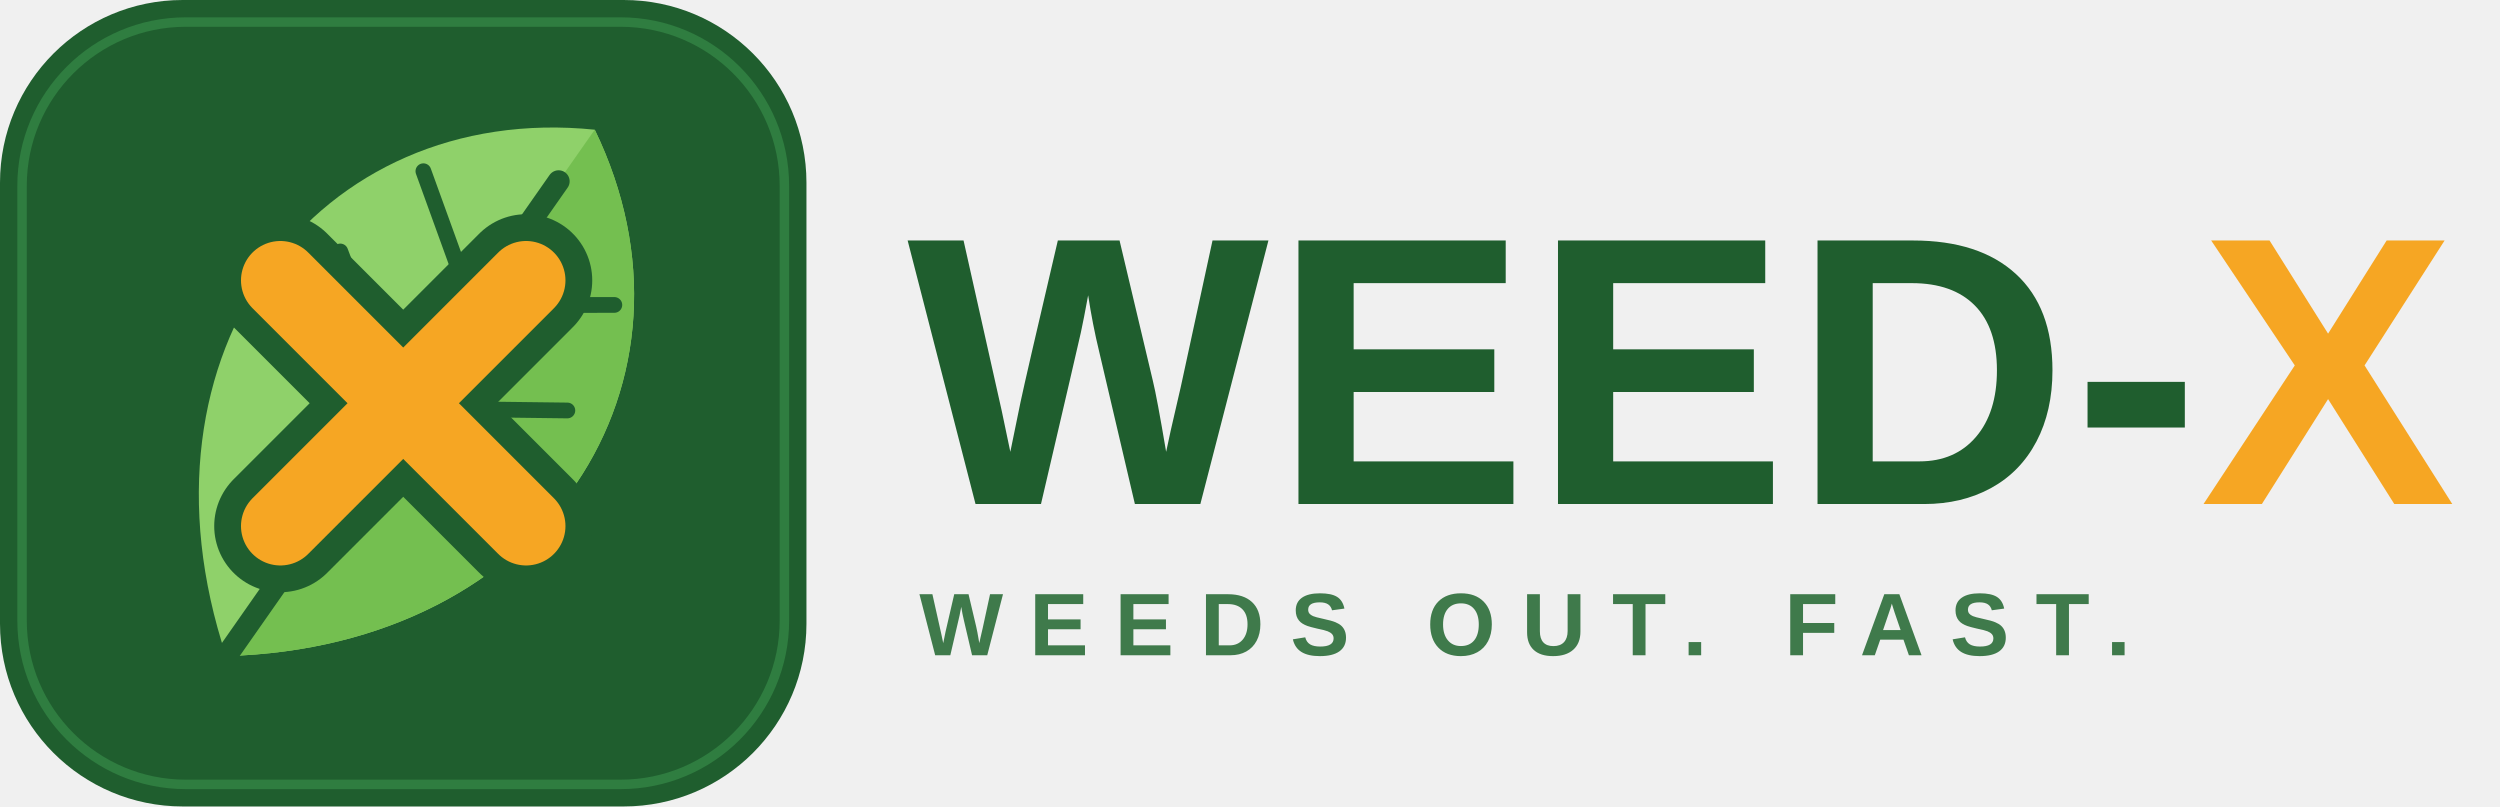
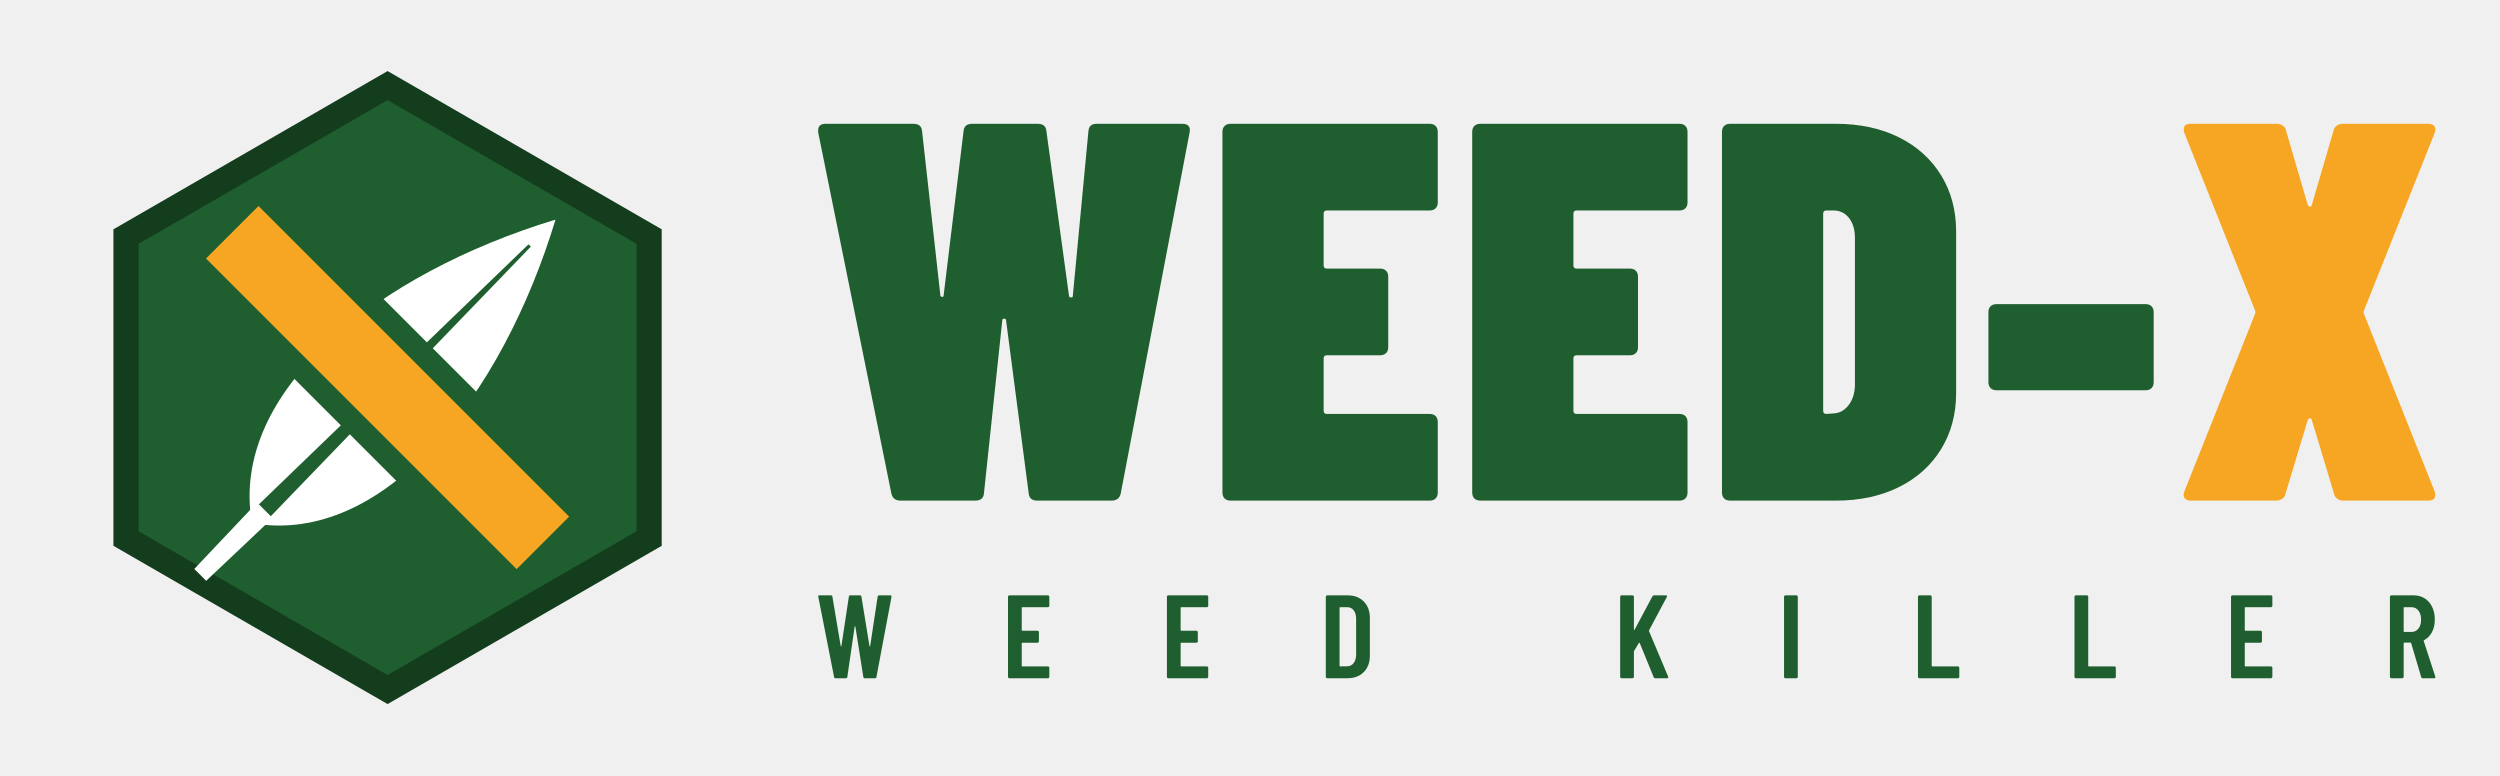
- <svg xmlns="http://www.w3.org/2000/svg" viewBox="0 0 1240 400" role="img" aria-label="Weed-X logo">
-   <svg x="0" y="0" width="400" height="400" viewBox="0 0 512 512">
-     <rect width="512" height="512" rx="116" fill="#1f5e2e" />
-     <rect x="14" y="14" width="484" height="484" rx="104" fill="none" stroke="#2f7d40" stroke-width="6" />
-     <g transform="rotate(35 256 256)">
-       <path d="M256 44 C 410 130 420 330 256 452 C 92 330 102 130 256 44 Z" fill="#8fd16a" />
-       <path d="M256 44 C 410 130 420 330 256 452 Z" fill="#74bf50" />
-       <path d="M256 84 L256 490" stroke="#1f5e2e" stroke-width="14" stroke-linecap="round" />
-       <path d="M256 180 L330 128 M256 260 L344 200 M256 180 L182 128 M256 260 L168 200" stroke="#1f5e2e" stroke-width="10" stroke-linecap="round" />
+ <svg xmlns="http://www.w3.org/2000/svg" viewBox="-12 -12 464.438 144" width="464.438" height="144">
+   <g transform="scale(1.2)">
+     <defs>
+       <mask id="mh" maskUnits="userSpaceOnUse" x="0" y="0" width="100" height="100">
+         <rect width="100" height="100" fill="#fff" />
+         <path d="M75.28,88.36 L88.36,75.28 L24.72,11.64 L11.64,24.72Z" fill="#000" />
+         <path d="M31.92,69.92 L72.18,28.18 L71.82,27.82 L30.08,68.08Z" fill="#000" />
+       </mask>
+     </defs>
+     <path d="M50.00,1.00 L92.44,25.50 L92.44,74.50 L50.00,99.00 L7.56,74.50 L7.56,25.50Z" fill="#143d1e" />
+     <path d="M50.00,5.50 L88.54,27.75 L88.54,72.25 L50.00,94.50 L11.46,72.25 L11.46,27.75Z" fill="#1f5e2e" />
+     <g mask="url(#mh)">
+       <path d="M29.00,71.00 C49.48,74.56 67.69,51.41 76.00,24.00 C48.59,32.31 25.44,50.52 29.00,71.00Z" fill="#fff" />
+       <path d="M21.92,79.92 L32.20,70.20 L29.80,67.80 L20.08,78.08Z" fill="#fff" />
    </g>
-     <g stroke-linecap="round">
-       <path d="M178 178 L334 334 M334 178 L178 334" stroke="#1f5e2e" stroke-width="84" />
-       <path d="M178 178 L334 334 M334 178 L178 334" stroke="#f6a623" stroke-width="50" />
-     </g>
-   </svg>
-   <text x="450" y="250" font-family="'Arial Black','Arial Bold',Arial,Helvetica,sans-serif" font-weight="900" font-size="190" letter-spacing="2" fill="#1f5e2e">WEED-<tspan fill="#f6a623">X</tspan>
-   </text>
-   <text x="456" y="325" font-family="Arial,Helvetica,sans-serif" font-weight="700" font-size="44" letter-spacing="13" fill="#3f7a4b">WEEDS OUT. FAST.</text>
+     <path d="M69.98,78.11 L78.11,69.98 L30.02,21.89 L21.89,30.02Z" fill="#f6a623" />
+   </g>
+   <path d="M153.6 79.7 140.0 12.6V12.2Q140.0 11.0 141.4 11.0H157.7Q159.2 11.0 159.3 12.4L162.7 42.9Q162.7 43.1 163.0 43.15Q163.3 43.2 163.3 42.9L167.0 12.4Q167.1 11.0 168.6 11.0H180.8Q182.3 11.0 182.4 12.4L186.6 43.0Q186.6 43.2 186.95 43.25Q187.3 43.3 187.3 43.0L190.2 12.4Q190.3 11.0 191.7 11.0H207.6Q209.3 11.0 209.0 12.6L196.2 79.7Q195.9 81.0 194.5 81.0H180.7Q179.2 81.0 179.1 79.6L174.9 47.5Q174.9 47.2 174.55 47.2Q174.2 47.2 174.2 47.5L170.8 79.6Q170.7 81.0 169.2 81.0H155.3Q153.9 81.0 153.6 79.7Z" fill="#1f5e2e" />
+   <path d="M253.6 27.1H234.5Q233.9 27.1 233.9 27.7V37.3Q233.9 37.9 234.5 37.9H244.4Q245.1 37.9 245.5 38.3Q245.9 38.7 245.9 39.4V52.5Q245.9 53.2 245.5 53.6Q245.1 54.0 244.4 54.0H234.5Q233.9 54.0 233.9 54.6V64.3Q233.9 64.9 234.5 64.9H253.6Q254.3 64.9 254.7 65.3Q255.1 65.7 255.1 66.4V79.5Q255.1 80.2 254.7 80.6Q254.3 81.0 253.6 81.0H216.6Q215.9 81.0 215.5 80.6Q215.1 80.2 215.1 79.5V12.5Q215.1 11.8 215.5 11.4Q215.9 11.0 216.6 11.0H253.6Q254.3 11.0 254.7 11.4Q255.1 11.8 255.1 12.5V25.6Q255.1 26.3 254.7 26.7Q254.3 27.1 253.6 27.1Z" fill="#1f5e2e" />
+   <path d="M300.0 27.1H280.9Q280.3 27.1 280.3 27.7V37.3Q280.3 37.9 280.9 37.9H290.8Q291.5 37.9 291.9 38.3Q292.3 38.7 292.3 39.4V52.5Q292.3 53.2 291.9 53.6Q291.5 54.0 290.8 54.0H280.9Q280.3 54.0 280.3 54.6V64.3Q280.3 64.9 280.9 64.9H300.0Q300.7 64.9 301.1 65.3Q301.5 65.7 301.5 66.4V79.5Q301.5 80.2 301.1 80.6Q300.7 81.0 300.0 81.0H263.0Q262.3 81.0 261.9 80.6Q261.5 80.2 261.5 79.5V12.5Q261.5 11.8 261.9 11.4Q262.3 11.0 263.0 11.0H300.0Q300.7 11.0 301.1 11.4Q301.5 11.8 301.5 12.5V25.6Q301.5 26.3 301.1 26.7Q300.7 27.1 300.0 27.1Z" fill="#1f5e2e" />
+   <path d="M307.9 79.5V12.5Q307.9 11.8 308.3 11.4Q308.7 11.0 309.4 11.0H329.1Q335.7 11.0 340.75 13.5Q345.8 16.0 348.6 20.55Q351.4 25.1 351.4 31.0V61.0Q351.4 66.9 348.6 71.45Q345.8 76.0 340.75 78.5Q335.7 81.0 329.1 81.0H309.4Q308.7 81.0 308.3 80.6Q307.9 80.2 307.9 79.5ZM327.3 64.9 328.7 64.8Q330.3 64.7 331.4 63.3Q332.5 61.9 332.6 59.7V32.2Q332.6 29.9 331.5 28.5Q330.4 27.1 328.6 27.1H327.3Q326.7 27.1 326.7 27.7V64.3Q326.7 64.9 327.3 64.9Z" fill="#1f5e2e" />
+   <path d="M357.4 59.0V46.0Q357.4 45.3 357.8 44.9Q358.2 44.5 358.9 44.5H386.6Q387.3 44.5 387.7 44.9Q388.1 45.3 388.1 46.0V59.0Q388.1 59.7 387.7 60.1Q387.3 60.5 386.6 60.5H358.9Q358.2 60.5 357.8 60.1Q357.4 59.7 357.4 59.0Z" fill="#1f5e2e" />
+   <path d="M393.8 79.3 406.9 46.4Q407.1 46.0 406.9 45.6L393.8 12.7Q393.7 12.4 393.7 12.0Q393.7 11.0 395.0 11.0H411.0Q411.6 11.0 412.1 11.35Q412.6 11.7 412.7 12.3L416.7 26.0Q416.9 26.4 417.15 26.4Q417.4 26.4 417.5 26.0L421.5 12.3Q421.6 11.7 422.1 11.35Q422.6 11.0 423.2 11.0H439.1Q439.9 11.0 440.25 11.45Q440.6 11.9 440.3 12.7L427.2 45.6Q427.0 46.0 427.2 46.4L440.3 79.3Q440.4 79.6 440.4 80.0Q440.4 81.0 439.1 81.0H423.3Q422.7 81.0 422.2 80.65Q421.7 80.3 421.6 79.7L417.5 66.1Q417.4 65.7 417.15 65.7Q416.9 65.7 416.7 66.1L412.6 79.7Q412.5 80.3 412.0 80.65Q411.5 81.0 410.9 81.0H395.0Q394.2 81.0 393.85 80.55Q393.5 80.1 393.8 79.3Z" fill="#f6a623" />
+   <path d="M142.948 113.758 140.022 98.886 140.0 98.798Q140.0 98.6 140.242 98.6H142.354Q142.618 98.6 142.64 98.842L144.18 108.016Q144.202 108.082 144.246 108.082Q144.29 108.082 144.312 108.016L145.698 98.842Q145.72 98.6 145.984 98.6H147.744Q148.008 98.6 148.03 98.842L149.526 108.016Q149.548 108.082 149.592 108.082Q149.636 108.082 149.658 108.016L151.044 98.842Q151.066 98.6 151.33 98.6H153.376Q153.662 98.6 153.618 98.886L150.824 113.758Q150.802 114.0 150.538 114.0H148.668Q148.404 114.0 148.382 113.758L146.908 104.408Q146.886 104.32 146.842 104.32Q146.798 104.32 146.776 104.408L145.412 113.758Q145.39 114.0 145.126 114.0H143.234Q142.97 114.0 142.948 113.758Z" fill="#1f5e2e" />
+   <path d="M182.676 100.8H177.924Q177.814 100.8 177.814 100.91V105.068Q177.814 105.178 177.924 105.178H180.74Q180.85 105.178 180.927 105.255Q181.004 105.332 181.004 105.442V107.136Q181.004 107.246 180.927 107.323Q180.85 107.4 180.74 107.4H177.924Q177.814 107.4 177.814 107.51V111.69Q177.814 111.8 177.924 111.8H182.676Q182.786 111.8 182.863 111.877Q182.94 111.954 182.94 112.064V113.736Q182.94 113.846 182.863 113.923Q182.786 114.0 182.676 114.0H175.526Q175.416 114.0 175.339 113.923Q175.262 113.846 175.262 113.736V98.864Q175.262 98.754 175.339 98.677Q175.416 98.6 175.526 98.6H182.676Q182.786 98.6 182.863 98.677Q182.94 98.754 182.94 98.864V100.536Q182.94 100.646 182.863 100.723Q182.786 100.8 182.676 100.8Z" fill="#1f5e2e" />
+   <path d="M212.196 100.8H207.444Q207.334 100.8 207.334 100.91V105.068Q207.334 105.178 207.444 105.178H210.26Q210.37 105.178 210.447 105.255Q210.524 105.332 210.524 105.442V107.136Q210.524 107.246 210.447 107.323Q210.37 107.4 210.26 107.4H207.444Q207.334 107.4 207.334 107.51V111.69Q207.334 111.8 207.444 111.8H212.196Q212.306 111.8 212.383 111.877Q212.46 111.954 212.46 112.064V113.736Q212.46 113.846 212.383 113.923Q212.306 114.0 212.196 114.0H205.046Q204.936 114.0 204.859 113.923Q204.782 113.846 204.782 113.736V98.864Q204.782 98.754 204.859 98.677Q204.936 98.6 205.046 98.6H212.196Q212.306 98.6 212.383 98.677Q212.46 98.754 212.46 98.864V100.536Q212.46 100.646 212.383 100.723Q212.306 100.8 212.196 100.8Z" fill="#1f5e2e" />
+   <path d="M234.303 113.736V98.864Q234.303 98.754 234.38 98.677Q234.457 98.6 234.567 98.6H238.329Q240.221 98.6 241.354 99.744Q242.487 100.888 242.487 102.802V109.798Q242.487 111.712 241.354 112.856Q240.221 114.0 238.329 114.0H234.567Q234.457 114.0 234.38 113.923Q234.303 113.846 234.303 113.736ZM236.965 111.8 238.285 111.778Q239.011 111.778 239.462 111.195Q239.913 110.612 239.935 109.644V102.956Q239.935 101.966 239.484 101.383Q239.033 100.8 238.263 100.8H236.965Q236.855 100.8 236.855 100.91V111.69Q236.855 111.8 236.965 111.8Z" fill="#1f5e2e" />
+   <path d="" fill="#1f5e2e" />
+   <path d="M288.987 113.736V98.864Q288.987 98.754 289.064 98.677Q289.141 98.6 289.251 98.6H291.275Q291.385 98.6 291.462 98.677Q291.539 98.754 291.539 98.864V104.936Q291.539 105.024 291.583 105.035Q291.627 105.046 291.671 104.98L294.971 98.798Q295.081 98.6 295.301 98.6H297.479Q297.633 98.6 297.677 98.688Q297.721 98.776 297.655 98.908L294.355 105.09Q294.333 105.178 294.333 105.222L297.897 113.692Q297.919 113.736 297.919 113.824Q297.919 114.0 297.699 114.0H295.521Q295.279 114.0 295.213 113.802L292.617 107.444Q292.595 107.378 292.551 107.389Q292.507 107.4 292.463 107.444L291.583 108.918Q291.539 109.006 291.539 109.05V113.736Q291.539 113.846 291.462 113.923Q291.385 114.0 291.275 114.0H289.251Q289.141 114.0 289.064 113.923Q288.987 113.846 288.987 113.736Z" fill="#1f5e2e" />
+   <path d="M319.431 113.736V98.864Q319.431 98.754 319.508 98.677Q319.585 98.6 319.695 98.6H321.719Q321.829 98.6 321.906 98.677Q321.983 98.754 321.983 98.864V113.736Q321.983 113.846 321.906 113.923Q321.829 114.0 321.719 114.0H319.695Q319.585 114.0 319.508 113.923Q319.431 113.846 319.431 113.736Z" fill="#1f5e2e" />
+   <path d="M344.31 113.736V98.864Q344.31 98.754 344.387 98.677Q344.464 98.6 344.574 98.6H346.598Q346.708 98.6 346.785 98.677Q346.862 98.754 346.862 98.864V111.69Q346.862 111.8 346.972 111.8H351.724Q351.834 111.8 351.911 111.877Q351.988 111.954 351.988 112.064V113.736Q351.988 113.846 351.911 113.923Q351.834 114.0 351.724 114.0H344.574Q344.464 114.0 344.387 113.923Q344.31 113.846 344.31 113.736Z" fill="#1f5e2e" />
+   <path d="M373.39 113.736V98.864Q373.39 98.754 373.467 98.677Q373.544 98.6 373.654 98.6H375.678Q375.788 98.6 375.865 98.677Q375.942 98.754 375.942 98.864V111.69Q375.942 111.8 376.052 111.8H380.804Q380.914 111.8 380.991 111.877Q381.068 111.954 381.068 112.064V113.736Q381.068 113.846 380.991 113.923Q380.914 114.0 380.804 114.0H373.654Q373.544 114.0 373.467 113.923Q373.39 113.846 373.39 113.736Z" fill="#1f5e2e" />
+   <path d="M409.884 100.8H405.132Q405.022 100.8 405.022 100.91V105.068Q405.022 105.178 405.132 105.178H407.948Q408.058 105.178 408.135 105.255Q408.212 105.332 408.212 105.442V107.136Q408.212 107.246 408.135 107.323Q408.058 107.4 407.948 107.4H405.132Q405.022 107.4 405.022 107.51V111.69Q405.022 111.8 405.132 111.8H409.884Q409.994 111.8 410.071 111.877Q410.148 111.954 410.148 112.064V113.736Q410.148 113.846 410.071 113.923Q409.994 114.0 409.884 114.0H402.734Q402.624 114.0 402.547 113.923Q402.47 113.846 402.47 113.736V98.864Q402.47 98.754 402.547 98.677Q402.624 98.6 402.734 98.6H409.884Q409.994 98.6 410.071 98.677Q410.148 98.754 410.148 98.864V100.536Q410.148 100.646 410.071 100.723Q409.994 100.8 409.884 100.8Z" fill="#1f5e2e" />
+   <path d="M437.798 113.78 435.928 107.466Q435.884 107.378 435.818 107.378H434.652Q434.542 107.378 434.542 107.488V113.736Q434.542 113.846 434.465 113.923Q434.388 114.0 434.278 114.0H432.254Q432.144 114.0 432.067 113.923Q431.99 113.846 431.99 113.736V98.864Q431.99 98.754 432.067 98.677Q432.144 98.6 432.254 98.6H436.39Q437.556 98.6 438.447 99.161Q439.338 99.722 439.833 100.745Q440.328 101.768 440.328 103.088Q440.328 104.452 439.8 105.442Q439.272 106.432 438.326 106.938Q438.238 106.96 438.26 107.07L440.416 113.692Q440.438 113.736 440.438 113.802Q440.438 114.0 440.196 114.0H438.084Q437.864 114.0 437.798 113.78ZM434.542 100.91V105.288Q434.542 105.398 434.652 105.398H435.994Q436.786 105.398 437.281 104.782Q437.776 104.166 437.776 103.11Q437.776 102.054 437.281 101.427Q436.786 100.8 435.994 100.8H434.652Q434.542 100.8 434.542 100.91Z" fill="#1f5e2e" />
</svg>
